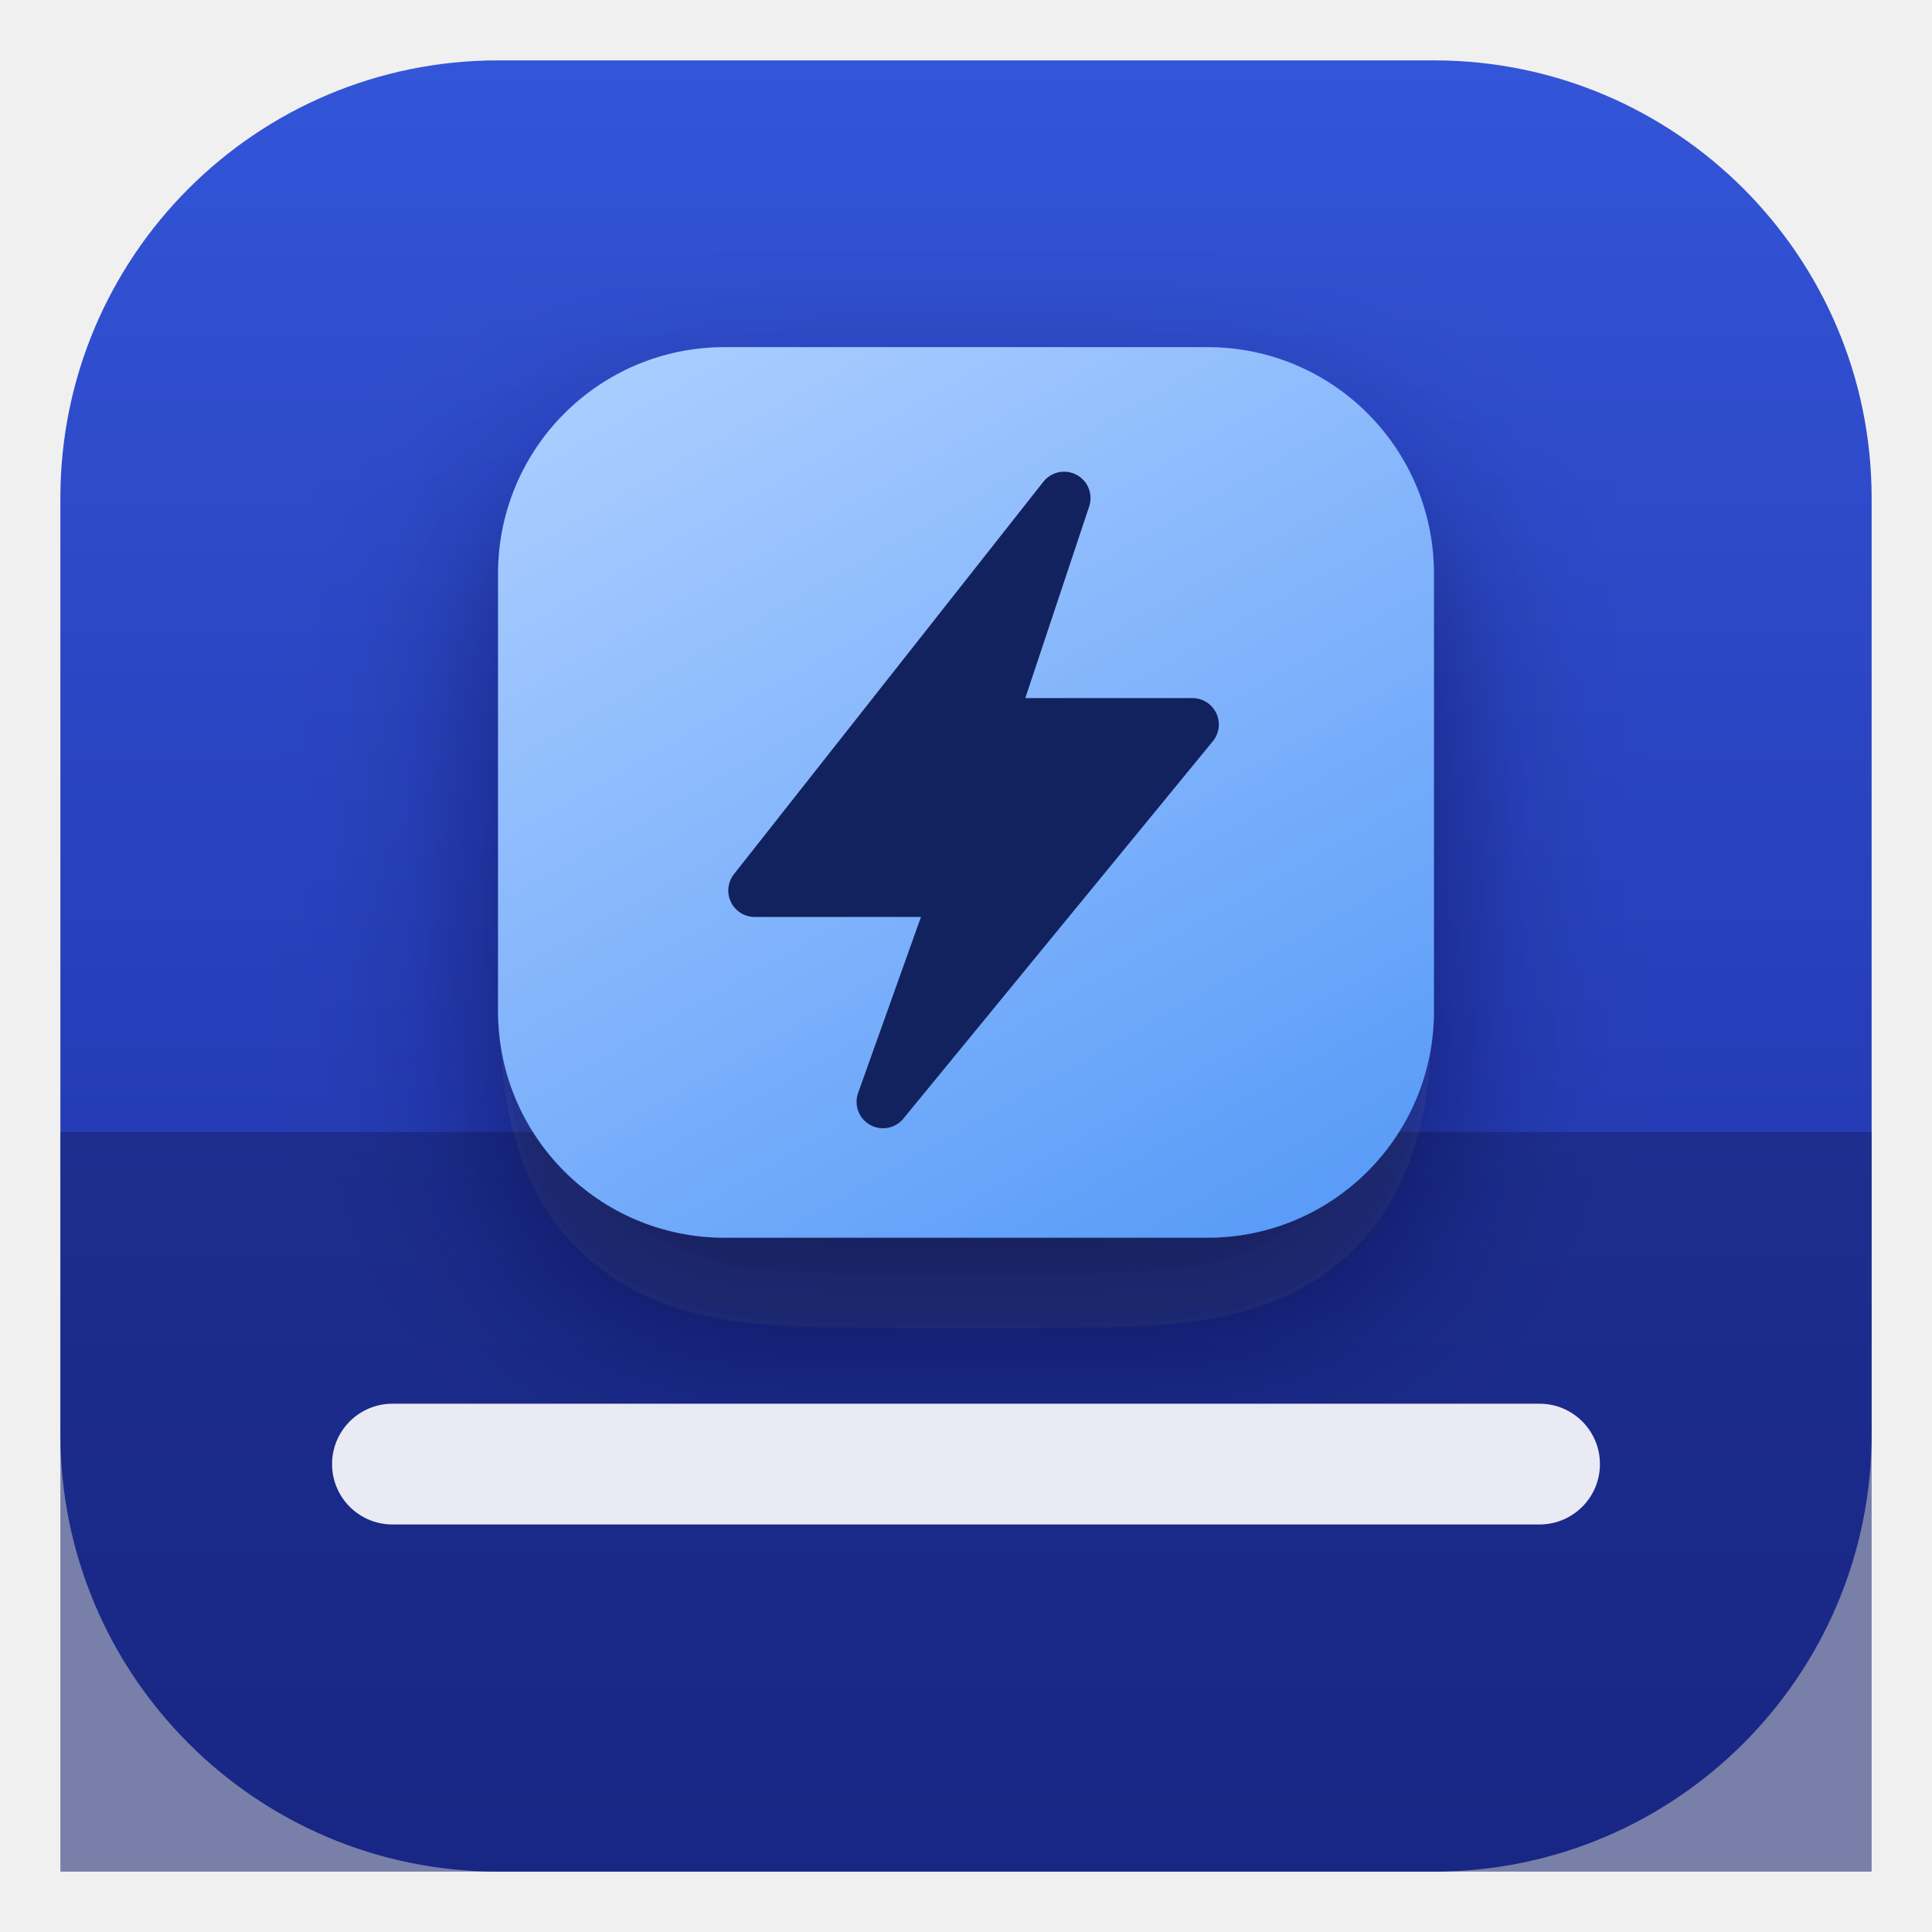
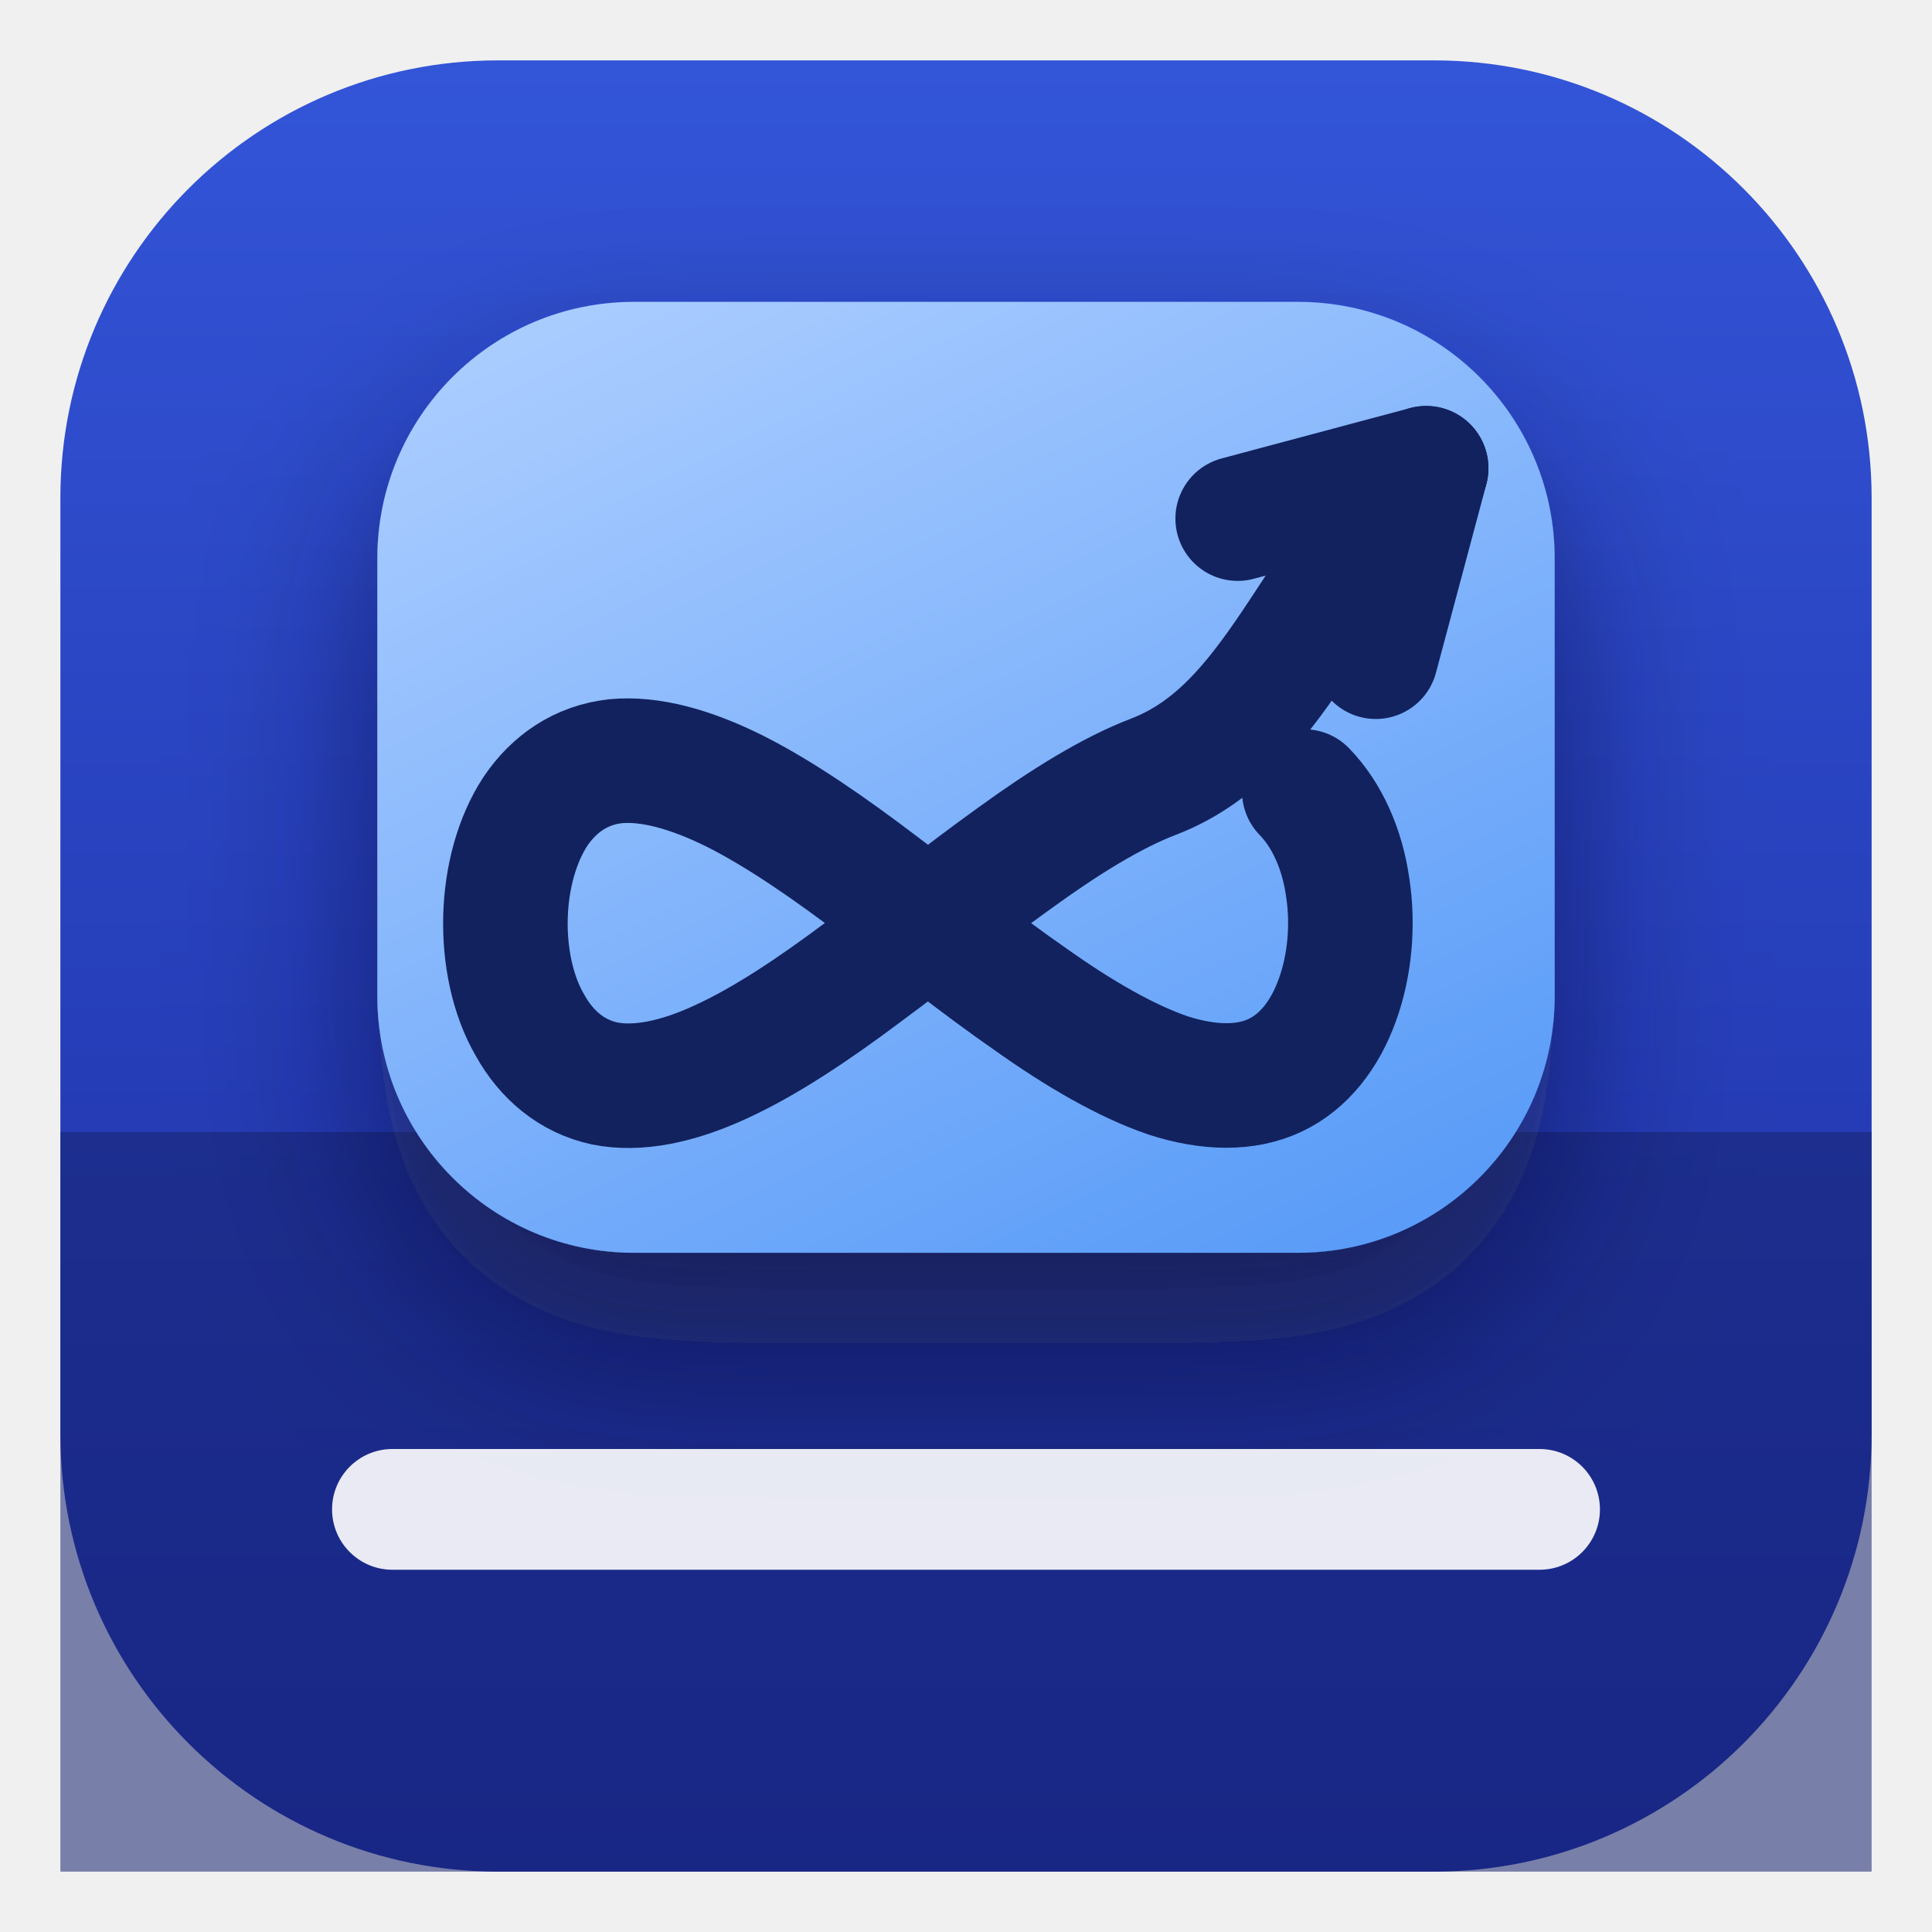
<svg xmlns="http://www.w3.org/2000/svg" viewBox="0 0 256 256" width="256" height="256">
  <defs>
    <linearGradient id="deck" x1="0" y1="0" x2="0" y2="1">
      <stop offset="0" stop-color="#3355D8" />
      <stop offset="1" stop-color="#1B2A9E" />
    </linearGradient>
    <linearGradient id="cap8" x1="0.2" y1="0" x2="0.8" y2="1">
      <stop offset="0" stop-color="#A9CCFF" />
      <stop offset="1" stop-color="#5A9CF8" />
    </linearGradient>
    <filter id="cast" x="-60%" y="-60%" width="220%" height="220%">
      <feDropShadow dx="0" dy="12" stdDeviation="12" flood-color="#0A1030" flood-opacity="0.55" />
    </filter>
  </defs>
  <rect x="8" y="8" width="240" height="240" rx="58" fill="url(#deck)" />
  <rect x="8" y="150" width="240" height="98" fill="#16226F" opacity="0.55" />
  <g filter="url(#cast)">
-     <rect x="66" y="46" width="124" height="118" rx="30" fill="url(#cap8)" />
+     <rect x="50" y="40" width="156" height="126" rx="34" fill="url(#cap8)" />
  </g>
-   <path d="M141 66 L100 118 L127 118 L117 146 L158 96 L131 96 Z" fill="#12225E" stroke="#12225E" stroke-width="7" stroke-linejoin="round" />
-   <rect x="44" y="186" width="168" height="16" rx="8" fill="#FFFFFF" opacity="0.9" />
+   <g transform="translate(31.1 27.6) scale(0.7176)" fill="none" stroke="#12225E" stroke-width="23.0" stroke-linecap="round" stroke-linejoin="round">
+     <path d="M197.5 107.7 C201.7 112 204.5 118.3 205.5 125.3 C206.6 132.3 205.9 139.9 203.6 146.2 C201.3 152.6 197.4 157.6 192.1 160.1 C186.8 162.6 180 162.6 172.3 160.1 C164.7 157.5 156 152.5 147 146.1 C137.9 139.8 128.4 132.2 119.1 125.2 C109.9 118.2 100.8 111.9 92.5 107.7 C84.1 103.5 76.6 101.5 70.3 102.1 C64 102.8 59 106.2 55.5 111.4 C52.1 116.6 50.2 123.6 50 130.8 C49.8 138 51.3 145.3 54.5 150.8 C57.6 156.4 62.3 160.3 68.3 161.6 C74.3 162.8 81.6 161.4 89.8 157.6 C97.9 153.9 106.9 147.9 116.1 141 C125.3 134.2 134.8 126.6 144 120 C153.1 113.4 161.9 107.9 169.8 104.9 C192.2 96.2 198.8 69.2 220 48" />
+     <path d="M185.2 57.3 L220 48 L210.7 82.8" />
+   </g>
+   <rect x="44" y="192" width="168" height="16" rx="8" fill="#FFFFFF" opacity="0.9" />
</svg>
